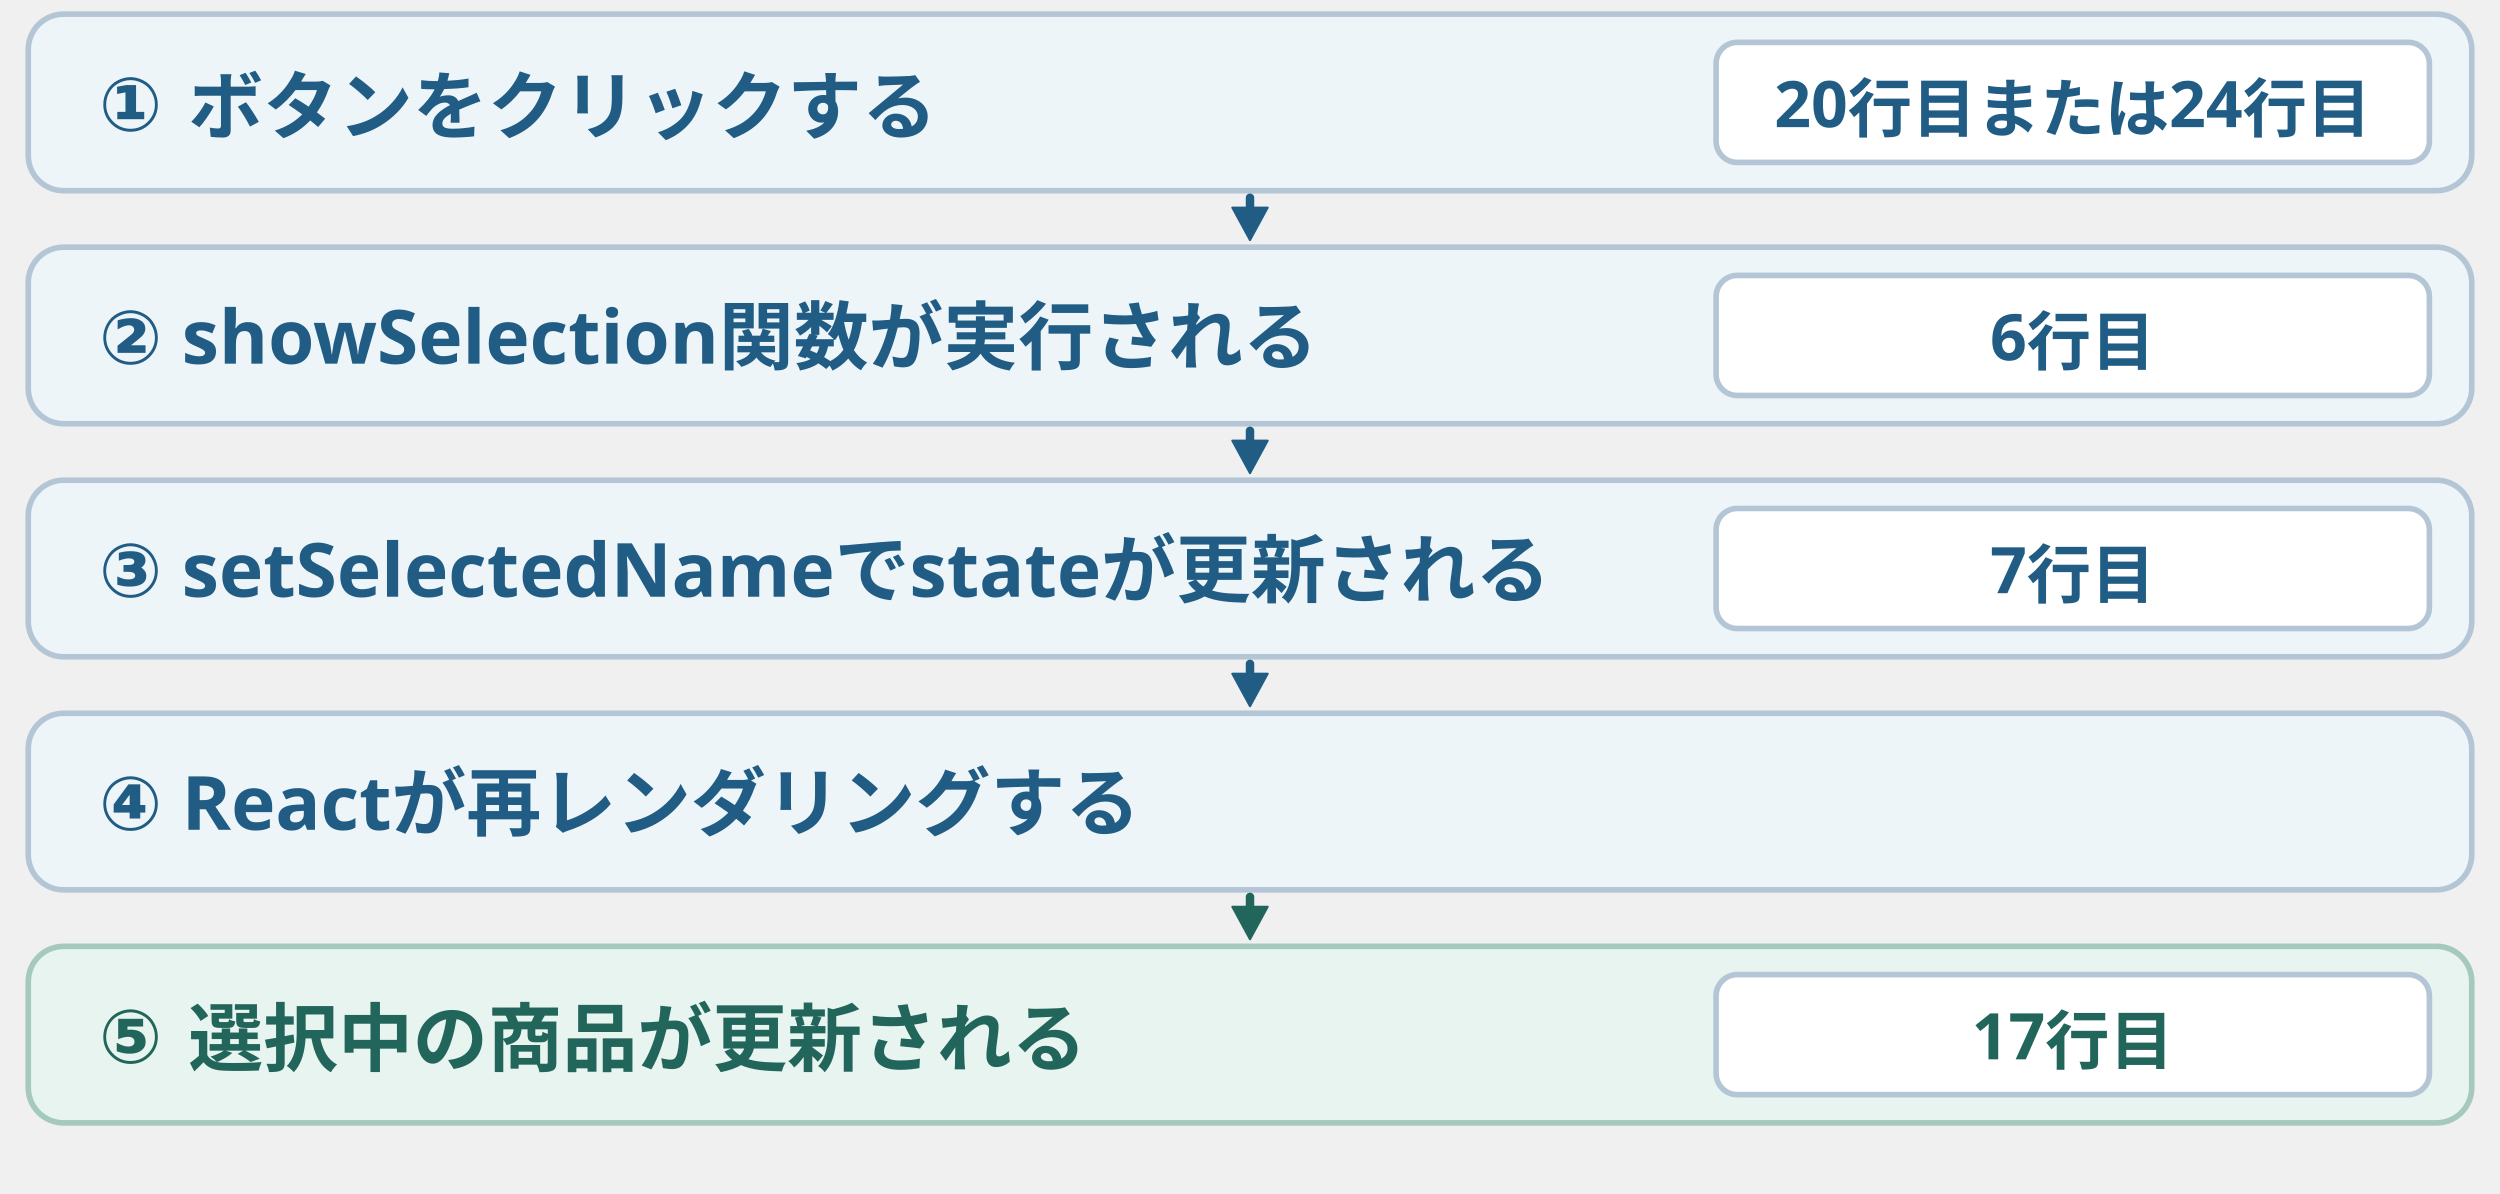
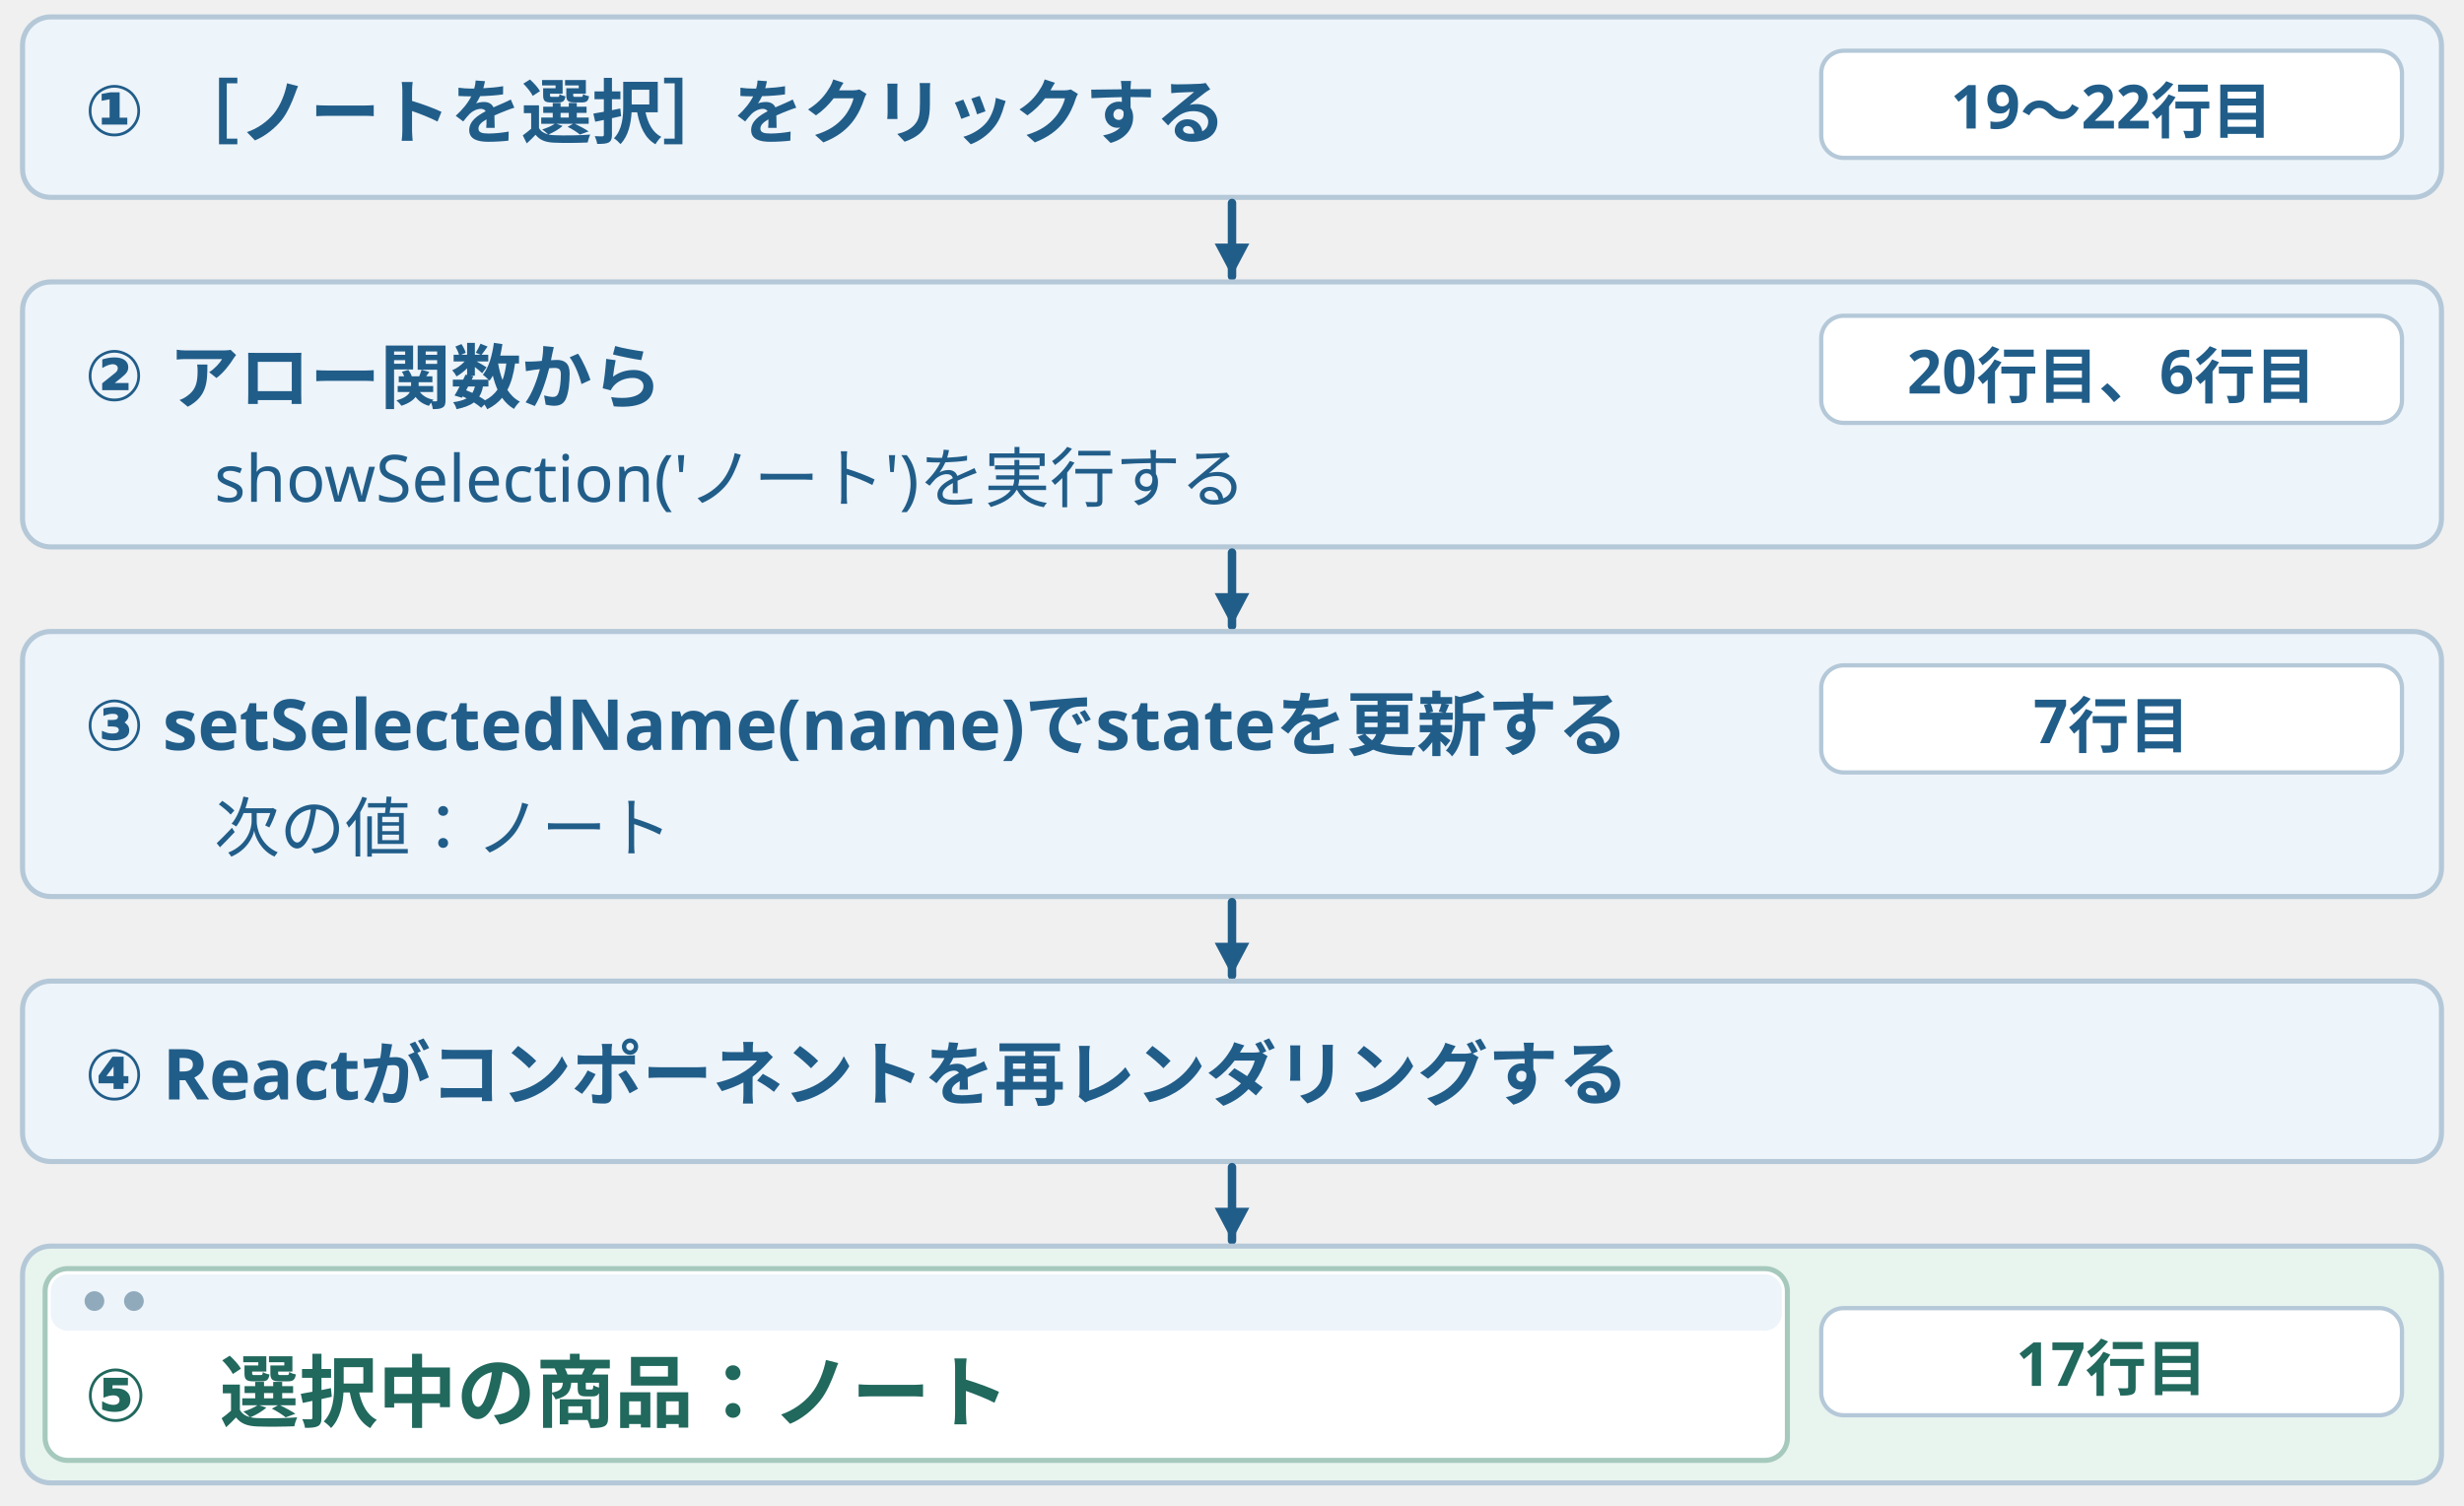
- <svg xmlns="http://www.w3.org/2000/svg" width="354" height="169" viewBox="0 0 354 169">
-   <rect x="4" y="2" width="346" height="25" rx="5" fill="#edf5f9" stroke="#b4c6d5" stroke-width="0.8" />
-   <text x="14" y="18.5" font-size="10.6" fill="#205c84" font-weight="700" text-anchor="start" font-family="Meiryo, sans-serif">① ボタンをクリックする</text>
-   <rect x="243" y="6" width="101" height="17" rx="3" fill="#ffffff" stroke="#b4c6d5" stroke-width="0.8" />
-   <text x="293.5" y="18" font-size="9.1" fill="#205c84" font-weight="700" text-anchor="middle" font-family="Meiryo, sans-serif">20行目または24行目</text>
-   <path d="M 177 28 L 177.00 29.40" stroke="#205c84" fill="none" stroke-width="1.2" stroke-linecap="round" stroke-linejoin="round" />
-   <path d="M 177 34 L 179.50 29.40 L 174.50 29.40 Z" stroke="#205c84" fill="#205c84" stroke-width="0.3" stroke-linecap="round" stroke-linejoin="round" />
-   <rect x="4" y="35" width="346" height="25" rx="5" fill="#edf5f9" stroke="#b4c6d5" stroke-width="0.8" />
-   <text x="14" y="51.5" font-size="10.6" fill="#205c84" font-weight="700" text-anchor="start" font-family="Meiryo, sans-serif">② showSelection関数が実行される</text>
-   <rect x="243" y="39" width="101" height="17" rx="3" fill="#ffffff" stroke="#b4c6d5" stroke-width="0.8" />
-   <text x="293.5" y="51" font-size="9.1" fill="#205c84" font-weight="700" text-anchor="middle" font-family="Meiryo, sans-serif">6行目</text>
-   <path d="M 177 61 L 177.00 62.40" stroke="#205c84" fill="none" stroke-width="1.2" stroke-linecap="round" stroke-linejoin="round" />
-   <path d="M 177 67 L 179.50 62.40 L 174.50 62.40 Z" stroke="#205c84" fill="#205c84" stroke-width="0.3" stroke-linecap="round" stroke-linejoin="round" />
-   <rect x="4" y="68" width="346" height="25" rx="5" fill="#edf5f9" stroke="#b4c6d5" stroke-width="0.8" />
-   <text x="14" y="84.5" font-size="10.6" fill="#205c84" font-weight="700" text-anchor="start" font-family="Meiryo, sans-serif">③ setSelectedNameでstateが更新される</text>
-   <rect x="243" y="72" width="101" height="17" rx="3" fill="#ffffff" stroke="#b4c6d5" stroke-width="0.8" />
-   <text x="293.5" y="84" font-size="9.1" fill="#205c84" font-weight="700" text-anchor="middle" font-family="Meiryo, sans-serif">7行目</text>
-   <path d="M 177 94 L 177.00 95.40" stroke="#205c84" fill="none" stroke-width="1.2" stroke-linecap="round" stroke-linejoin="round" />
-   <path d="M 177 100 L 179.50 95.40 L 174.50 95.40 Z" stroke="#205c84" fill="#205c84" stroke-width="0.3" stroke-linecap="round" stroke-linejoin="round" />
-   <rect x="4" y="101" width="346" height="25" rx="5" fill="#edf5f9" stroke="#b4c6d5" stroke-width="0.8" />
-   <text x="14" y="117.5" font-size="10.6" fill="#205c84" font-weight="700" text-anchor="start" font-family="Meiryo, sans-serif">④ Reactが再レンダリングする</text>
-   <path d="M 177 127 L 177.00 128.40" stroke="#22655a" fill="none" stroke-width="1.2" stroke-linecap="round" stroke-linejoin="round" />
-   <path d="M 177 133 L 179.50 128.40 L 174.50 128.40 Z" stroke="#22655a" fill="#22655a" stroke-width="0.3" stroke-linecap="round" stroke-linejoin="round" />
-   <rect x="4" y="134" width="346" height="25" rx="5" fill="#e8f4ef" stroke="#a6c9bd" stroke-width="0.8" />
-   <text x="14" y="150.5" font-size="10.6" fill="#22655a" font-weight="700" text-anchor="start" font-family="Meiryo, sans-serif">⑤ 選択中の商品が更新される</text>
-   <rect x="243" y="138" width="101" height="17" rx="3" fill="#ffffff" stroke="#b4c6d5" stroke-width="0.8" />
-   <text x="293.5" y="150" font-size="9.1" fill="#22655a" font-weight="700" text-anchor="middle" font-family="Meiryo, sans-serif">17行目</text>
+ <svg xmlns="http://www.w3.org/2000/svg" width="437" height="267" viewBox="0 0 437 267">
+   <rect x="4" y="3" width="429" height="32" fill="#edf4fa" stroke="#b4c8d8" rx="5" stroke-width="0.9" />
+   <text x="15" y="24" font-size="12.5" font-family="Meiryo" fill="#215d89" font-weight="700" text-anchor="start">① ［ノートを選択］をクリックする</text>
+   <rect x="323" y="9" width="103" height="19" fill="white" stroke="#b4c8d8" rx="4" stroke-width="0.75" />
+   <text x="374.5" y="22.8" font-size="10.8" font-family="Meiryo" fill="#215d89" font-weight="700" text-anchor="middle">19～22行目</text>
+   <polyline points="218.5,36 218.5,49" fill="none" stroke="#215d89" stroke-width="1.5" stroke-linecap="round" stroke-linejoin="round" />
+   <polygon points="215.43,43.2 218.5,49 221.57,43.2" fill="#215d89" />
+   <rect x="4" y="50" width="429" height="47" fill="#edf4fa" stroke="#b4c8d8" rx="5" stroke-width="0.9" />
+   <text x="15" y="71" font-size="12.5" font-family="Meiryo" fill="#215d89" font-weight="700" text-anchor="start">② アロー関数から</text>
+   <text x="38" y="89" font-size="11.6" font-family="Meiryo" fill="#215d89" font-weight="400" text-anchor="start">showSelection('ノート')を実行する</text>
+   <rect x="323" y="56" width="103" height="19" fill="white" stroke="#b4c8d8" rx="4" stroke-width="0.75" />
+   <text x="374.5" y="69.8" font-size="10.8" font-family="Meiryo" fill="#215d89" font-weight="700" text-anchor="middle">20行目、6行目</text>
+   <polyline points="218.5,98 218.5,111" fill="none" stroke="#215d89" stroke-width="1.5" stroke-linecap="round" stroke-linejoin="round" />
+   <polygon points="215.43,105.2 218.5,111 221.57,105.2" fill="#215d89" />
+   <rect x="4" y="112" width="429" height="47" fill="#edf4fa" stroke="#b4c8d8" rx="5" stroke-width="0.9" />
+   <text x="15" y="133" font-size="12.5" font-family="Meiryo" fill="#215d89" font-weight="700" text-anchor="start">③ setSelectedName(name)でstateを更新する</text>
+   <text x="38" y="151" font-size="11.6" font-family="Meiryo" fill="#215d89" font-weight="400" text-anchor="start">次の値：ノート</text>
+   <rect x="323" y="118" width="103" height="19" fill="white" stroke="#b4c8d8" rx="4" stroke-width="0.75" />
+   <text x="374.5" y="131.8" font-size="10.8" font-family="Meiryo" fill="#215d89" font-weight="700" text-anchor="middle">7行目</text>
+   <polyline points="218.5,160 218.5,173" fill="none" stroke="#215d89" stroke-width="1.5" stroke-linecap="round" stroke-linejoin="round" />
+   <polygon points="215.43,167.2 218.5,173 221.57,167.2" fill="#215d89" />
+   <rect x="4" y="174" width="429" height="32" fill="#edf4fa" stroke="#b4c8d8" rx="5" stroke-width="0.9" />
+   <text x="15" y="195" font-size="12.5" font-family="Meiryo" fill="#215d89" font-weight="700" text-anchor="start">④ Reactがコンポーネントを再レンダリングする</text>
+   <polyline points="218.5,207 218.5,220" fill="none" stroke="#215d89" stroke-width="1.5" stroke-linecap="round" stroke-linejoin="round" />
+   <polygon points="215.43,214.2 218.5,220 221.57,214.2" fill="#215d89" />
+   <rect x="4" y="221" width="429" height="42" fill="#e8f4ee" stroke="#b4c8d8" rx="5" stroke-width="0.9" />
+   <rect x="8" y="225" width="309" height="34" fill="white" stroke="#a6c9bd" rx="4" stroke-width="0.9" />
+   <rect x="9" y="226" width="307" height="10" fill="#edf4fa" stroke="none" rx="3" stroke-width="0.9" />
+   <rect x="15" y="229" width="3.5" height="3.5" fill="#90aabc" stroke="none" rx="1.75" stroke-width="0.9" />
+   <rect x="22" y="229" width="3.5" height="3.5" fill="#90aabc" stroke="none" rx="1.75" stroke-width="0.9" />
+   <text x="15" y="252" font-size="13" font-family="Meiryo" fill="#21685d" font-weight="700" text-anchor="start">⑤</text>
+   <text x="39" y="252" font-size="14" font-family="Meiryo" fill="#21685d" font-weight="700" text-anchor="start">選択中の商品：ノート</text>
+   <rect x="323" y="232" width="103" height="19" fill="white" stroke="#b4c8d8" rx="4" stroke-width="0.75" />
+   <text x="374.5" y="245.8" font-size="10.8" font-family="Meiryo" fill="#21685d" font-weight="700" text-anchor="middle">17行目</text>
</svg>
